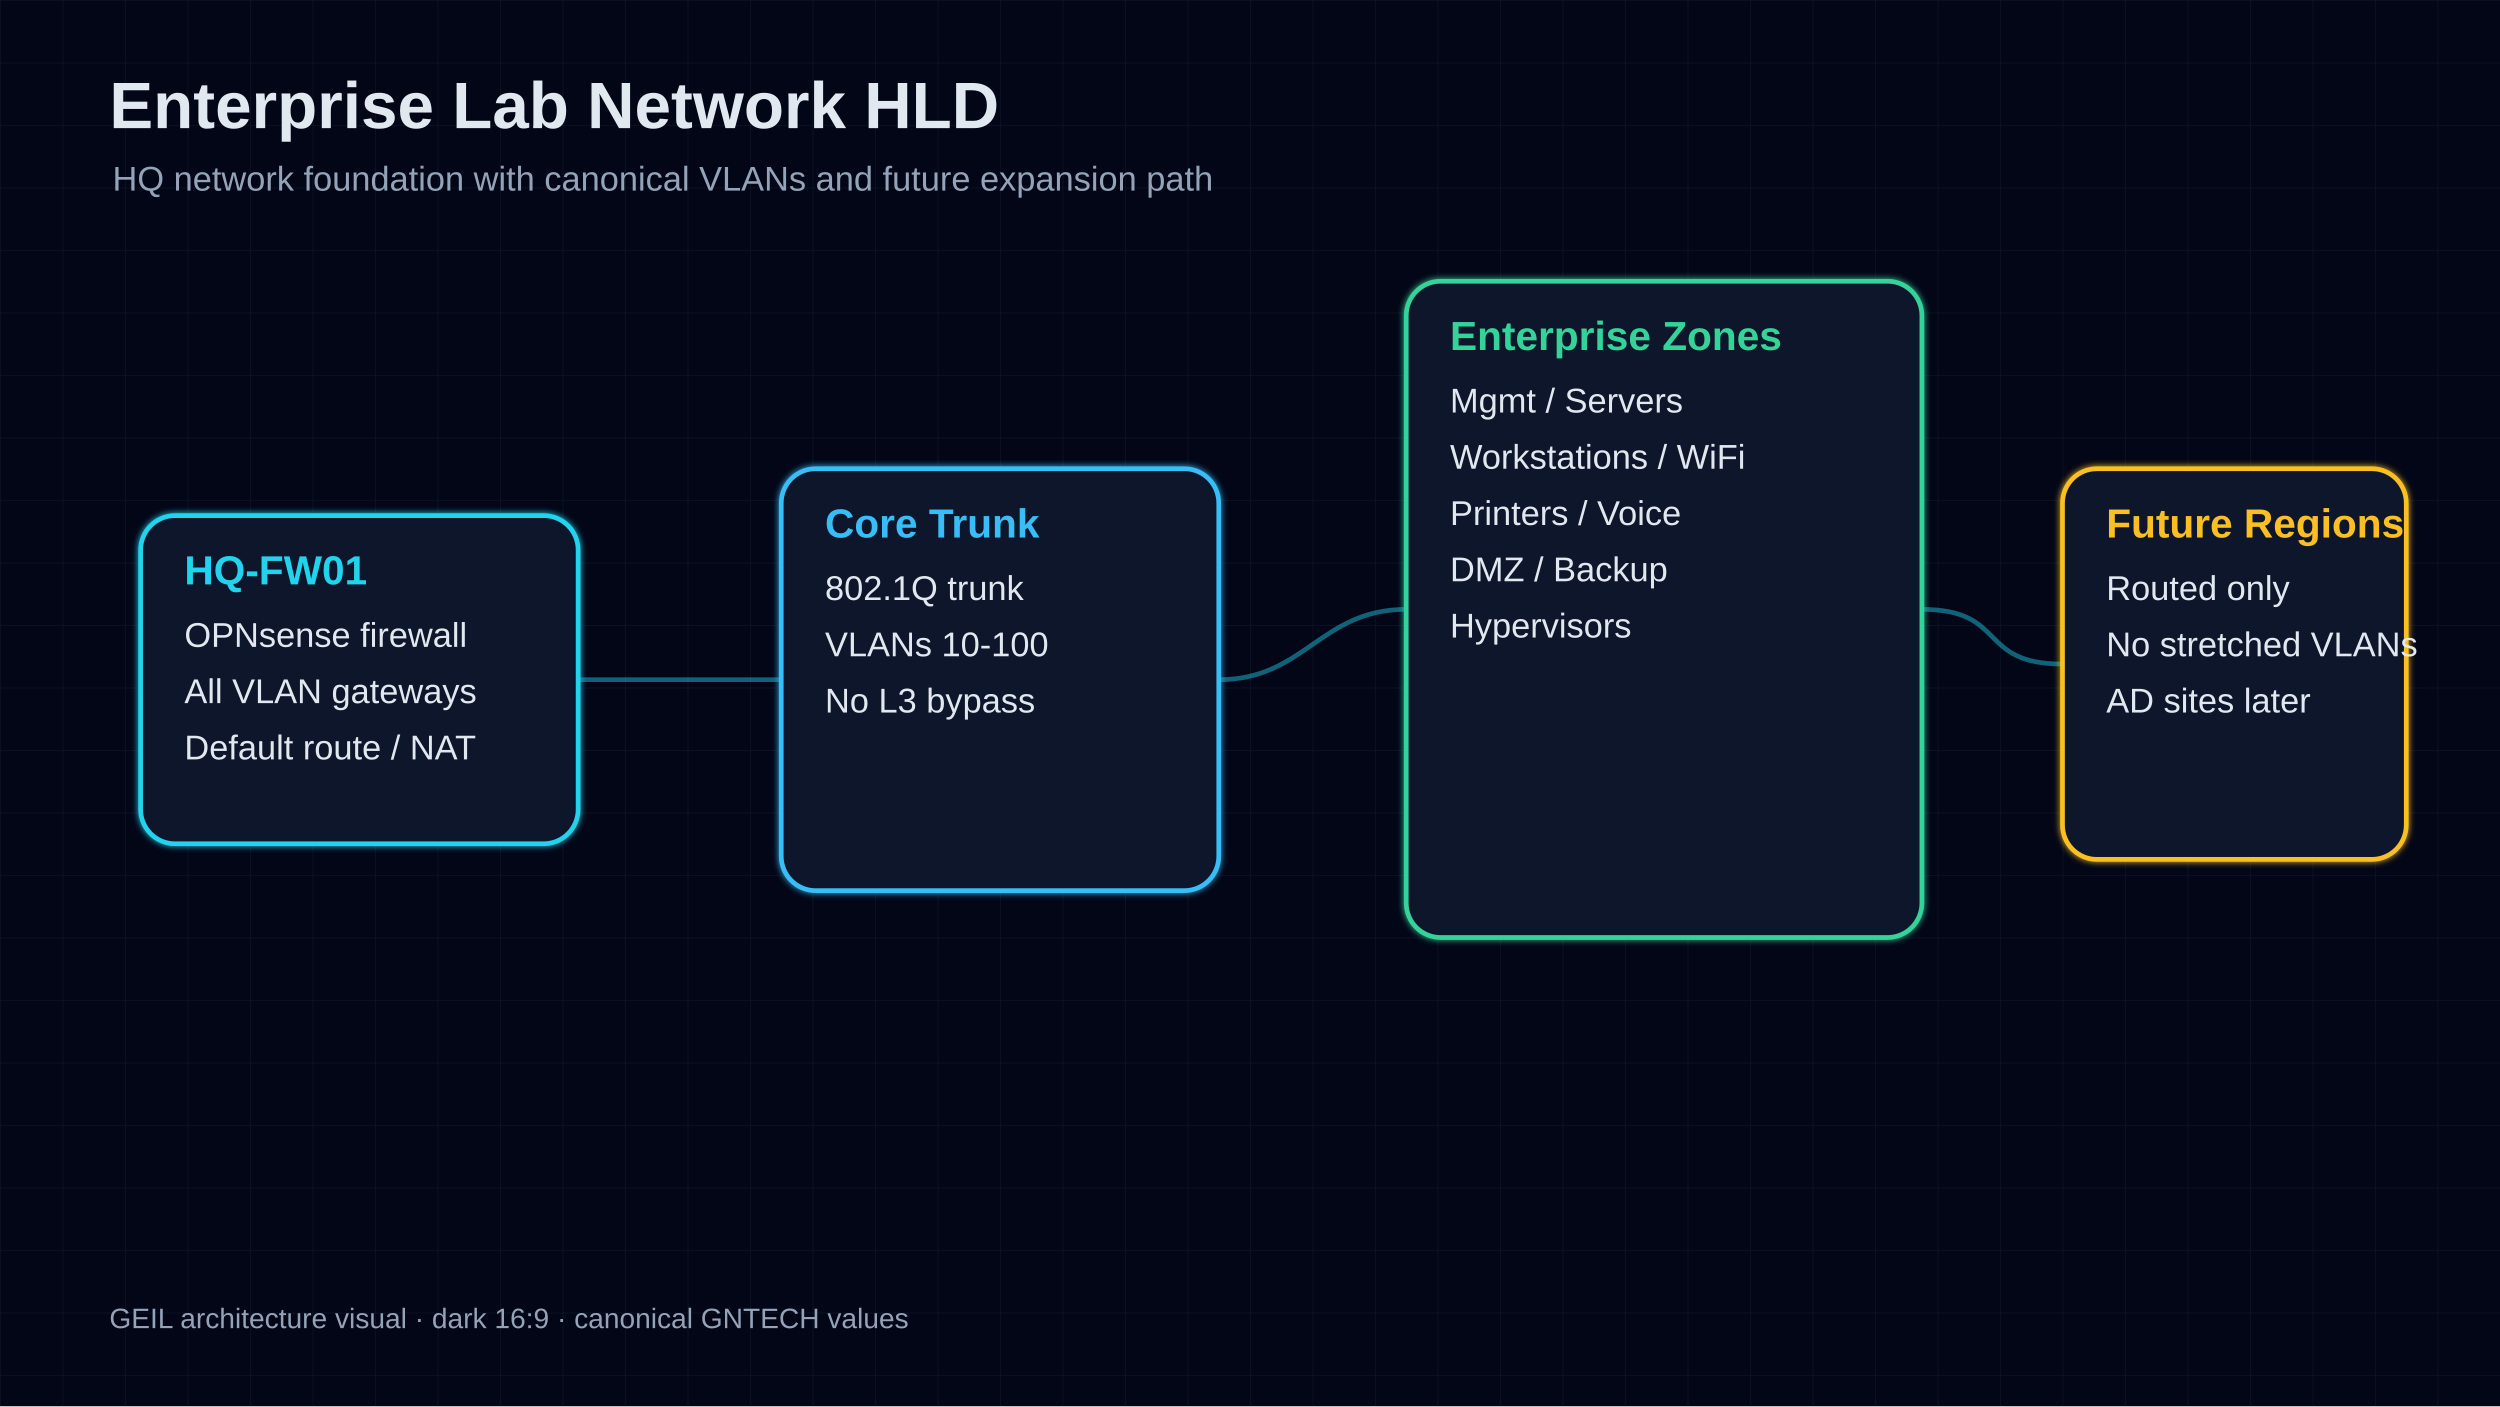
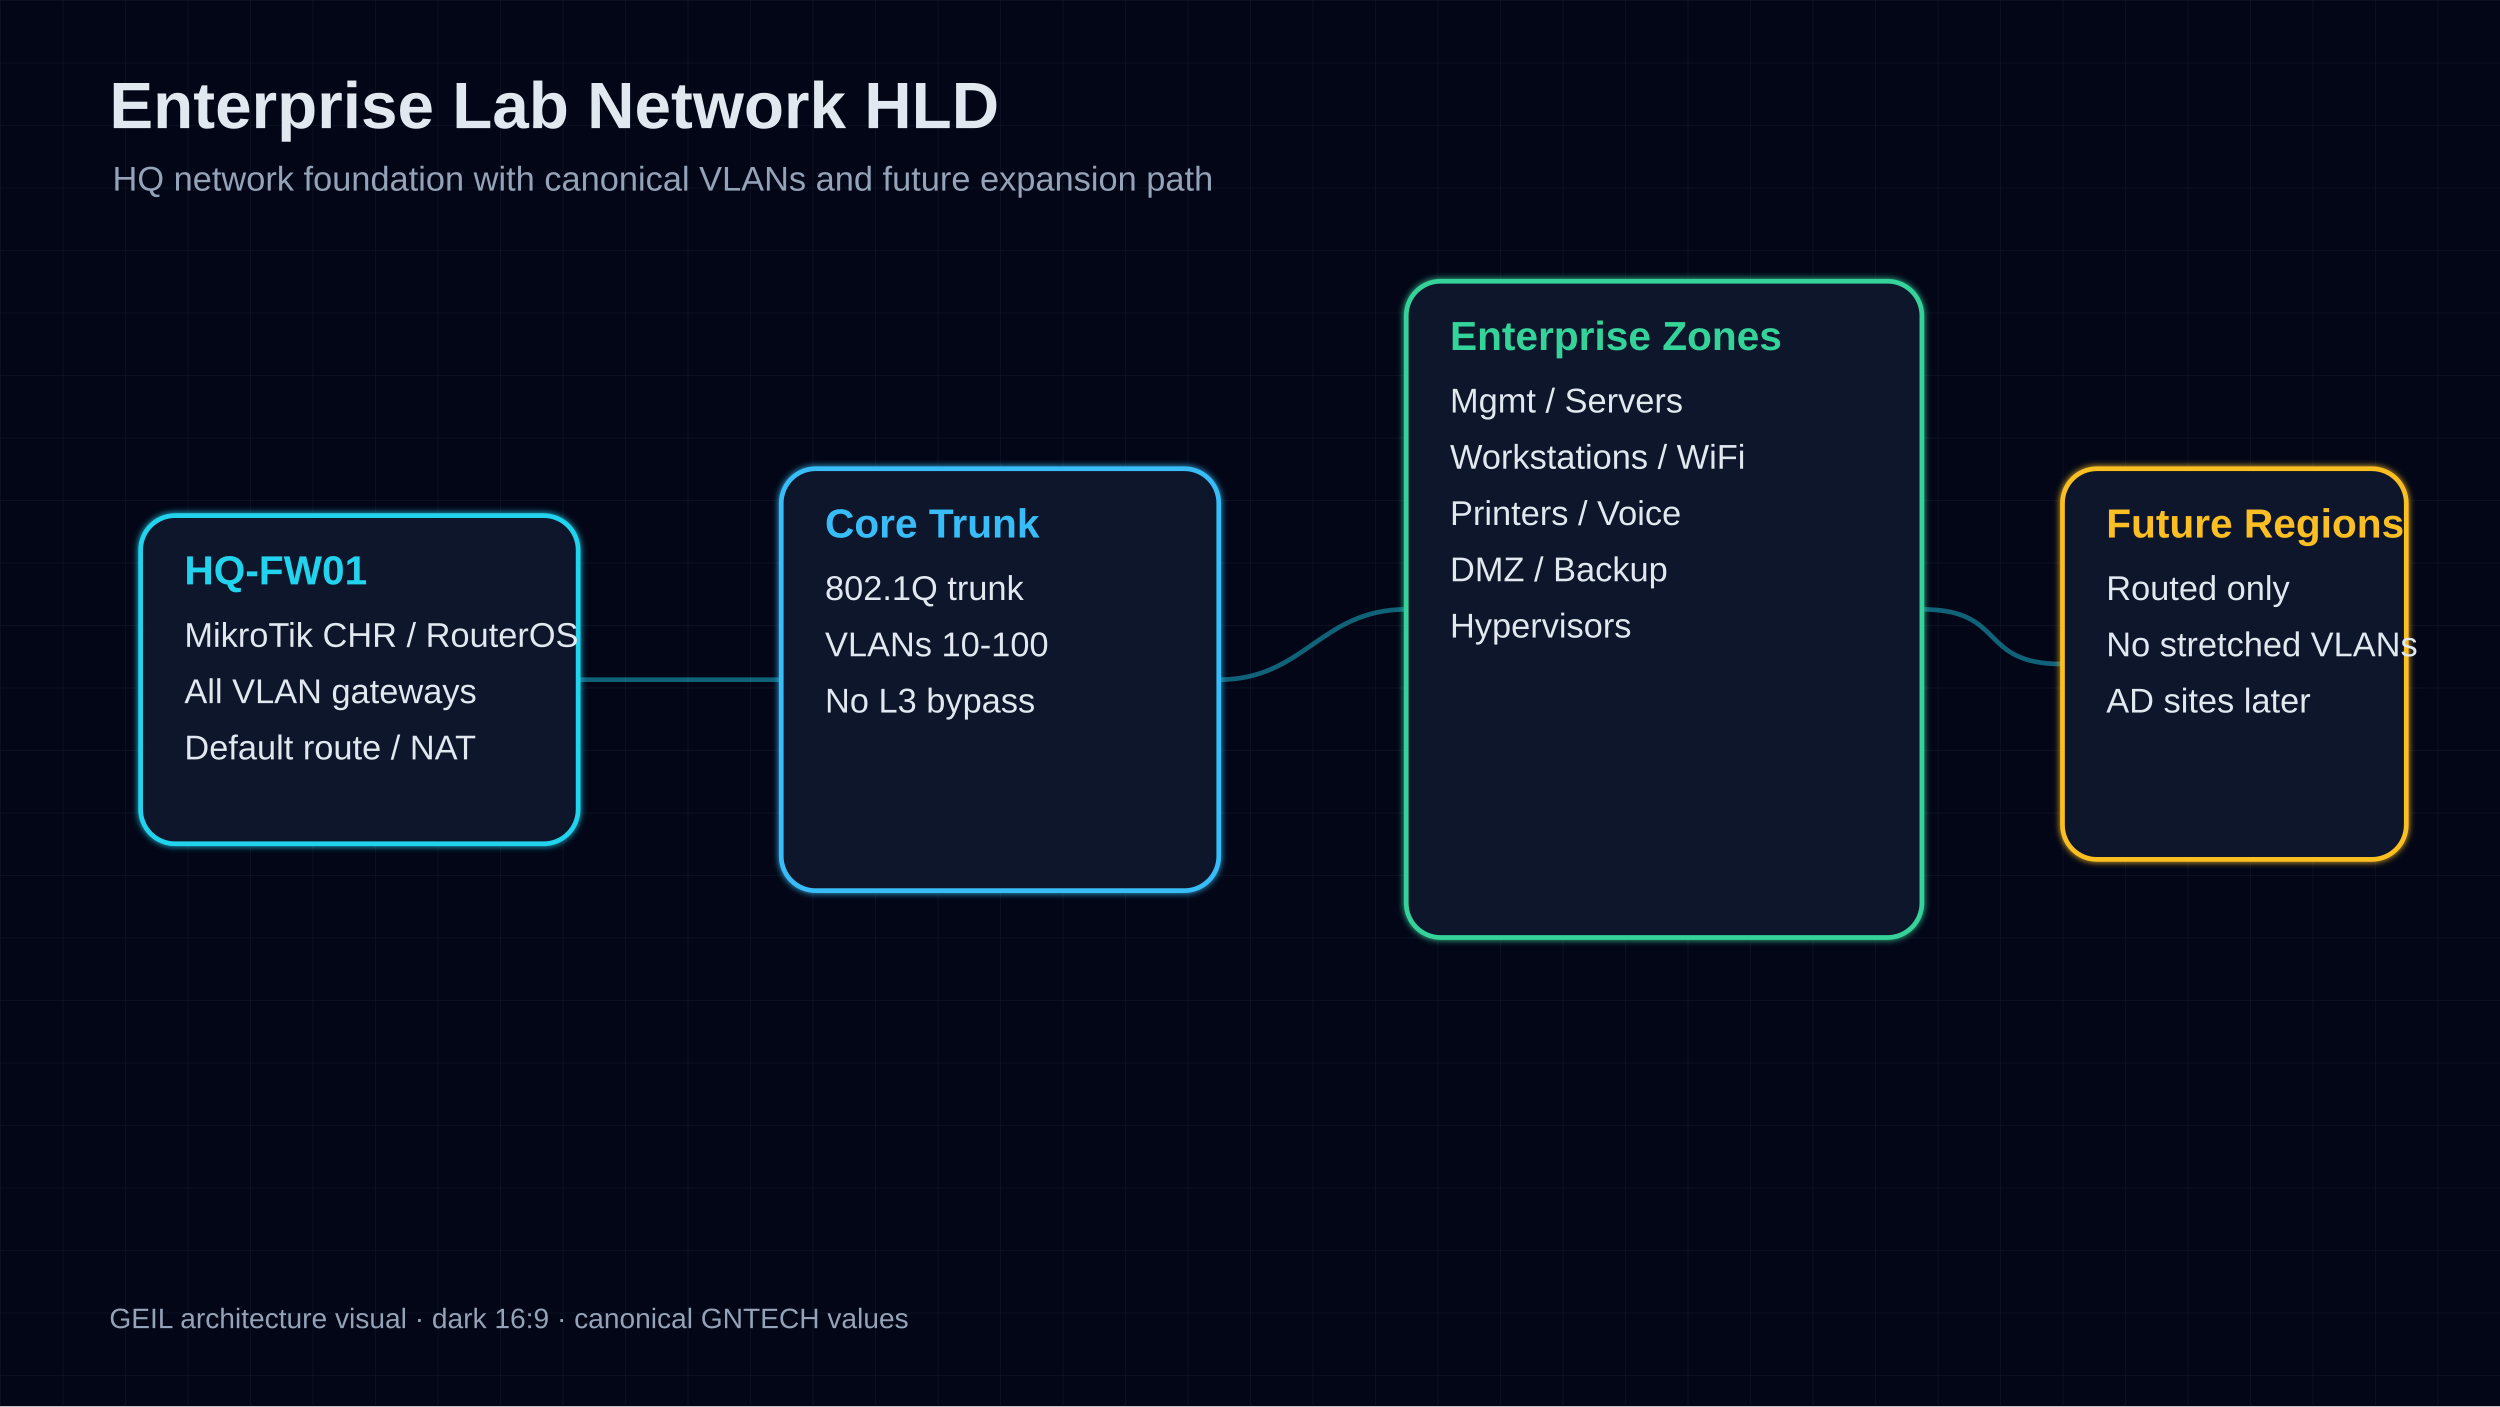
<svg xmlns="http://www.w3.org/2000/svg" width="1600" height="900" viewBox="0 0 1600 900" role="img" aria-label="Enterprise Lab Network HLD">
  <defs>
    <pattern id="grid" width="40" height="40" patternUnits="userSpaceOnUse">
      <path d="M 40 0 L 0 0 0 40" fill="none" stroke="#1e293b" stroke-width="0.7" />
    </pattern>
    <filter id="glow">
      <feGaussianBlur stdDeviation="2.2" result="coloredBlur" />
      <feMerge>
        <feMergeNode in="coloredBlur" />
        <feMergeNode in="SourceGraphic" />
      </feMerge>
    </filter>
  </defs>
  <rect width="1600" height="900" fill="#020617" />
  <rect width="1600" height="900" fill="url(#grid)" opacity="0.55" />
  <text x="70" y="82" fill="#e2e8f0" font-family="Arial, sans-serif" font-size="42" font-weight="700">Enterprise Lab Network HLD</text>
  <text x="72" y="122" fill="#94a3b8" font-family="Arial, sans-serif" font-size="22">HQ network foundation with canonical VLANs and future expansion path</text>
  <path d="M 370 435.0 C 425 435.0, 445 435.0, 500 435.0" stroke="#22d3ee" stroke-width="3" fill="none" opacity="0.45" />
  <path d="M 780 435.0 C 835 435.0, 845 390.0, 900 390.0" stroke="#22d3ee" stroke-width="3" fill="none" opacity="0.45" />
  <path d="M 1230 390.0 C 1285 390.0, 1265 425.0, 1320 425.0" stroke="#22d3ee" stroke-width="3" fill="none" opacity="0.45" />
  <rect x="90" y="330" width="280" height="210" rx="22" fill="#0f172a" stroke="#22d3ee" stroke-width="3" filter="url(#glow)" />
  <text x="118" y="374" fill="#22d3ee" font-family="Arial, sans-serif" font-size="26" font-weight="700">HQ-FW01</text>
-   <text x="118" y="414" fill="#e2e8f0" font-family="Arial, sans-serif" font-size="22">OPNsense firewall</text>
+   <text x="118" y="414" fill="#e2e8f0" font-family="Arial, sans-serif" font-size="22">MikroTik CHR / RouterOS</text>
  <text x="118" y="450" fill="#e2e8f0" font-family="Arial, sans-serif" font-size="22">All VLAN gateways</text>
  <text x="118" y="486" fill="#e2e8f0" font-family="Arial, sans-serif" font-size="22">Default route / NAT</text>
  <rect x="500" y="300" width="280" height="270" rx="22" fill="#0f172a" stroke="#38bdf8" stroke-width="3" filter="url(#glow)" />
  <text x="528" y="344" fill="#38bdf8" font-family="Arial, sans-serif" font-size="26" font-weight="700">Core Trunk</text>
  <text x="528" y="384" fill="#e2e8f0" font-family="Arial, sans-serif" font-size="22">802.1Q trunk</text>
  <text x="528" y="420" fill="#e2e8f0" font-family="Arial, sans-serif" font-size="22">VLANs 10-100</text>
  <text x="528" y="456" fill="#e2e8f0" font-family="Arial, sans-serif" font-size="22">No L3 bypass</text>
  <rect x="900" y="180" width="330" height="420" rx="22" fill="#0f172a" stroke="#34d399" stroke-width="3" filter="url(#glow)" />
  <text x="928" y="224" fill="#34d399" font-family="Arial, sans-serif" font-size="26" font-weight="700">Enterprise Zones</text>
  <text x="928" y="264" fill="#e2e8f0" font-family="Arial, sans-serif" font-size="22">Mgmt / Servers</text>
  <text x="928" y="300" fill="#e2e8f0" font-family="Arial, sans-serif" font-size="22">Workstations / WiFi</text>
  <text x="928" y="336" fill="#e2e8f0" font-family="Arial, sans-serif" font-size="22">Printers / Voice</text>
  <text x="928" y="372" fill="#e2e8f0" font-family="Arial, sans-serif" font-size="22">DMZ / Backup</text>
  <text x="928" y="408" fill="#e2e8f0" font-family="Arial, sans-serif" font-size="22">Hypervisors</text>
  <rect x="1320" y="300" width="220" height="250" rx="22" fill="#0f172a" stroke="#fbbf24" stroke-width="3" filter="url(#glow)" />
  <text x="1348" y="344" fill="#fbbf24" font-family="Arial, sans-serif" font-size="26" font-weight="700">Future Regions</text>
  <text x="1348" y="384" fill="#e2e8f0" font-family="Arial, sans-serif" font-size="22">Routed only</text>
  <text x="1348" y="420" fill="#e2e8f0" font-family="Arial, sans-serif" font-size="22">No stretched VLANs</text>
  <text x="1348" y="456" fill="#e2e8f0" font-family="Arial, sans-serif" font-size="22">AD sites later</text>
  <text x="70" y="850" fill="#94a3b8" font-family="Arial, sans-serif" font-size="18">GEIL architecture visual · dark 16:9 · canonical GNTECH values</text>
</svg>
